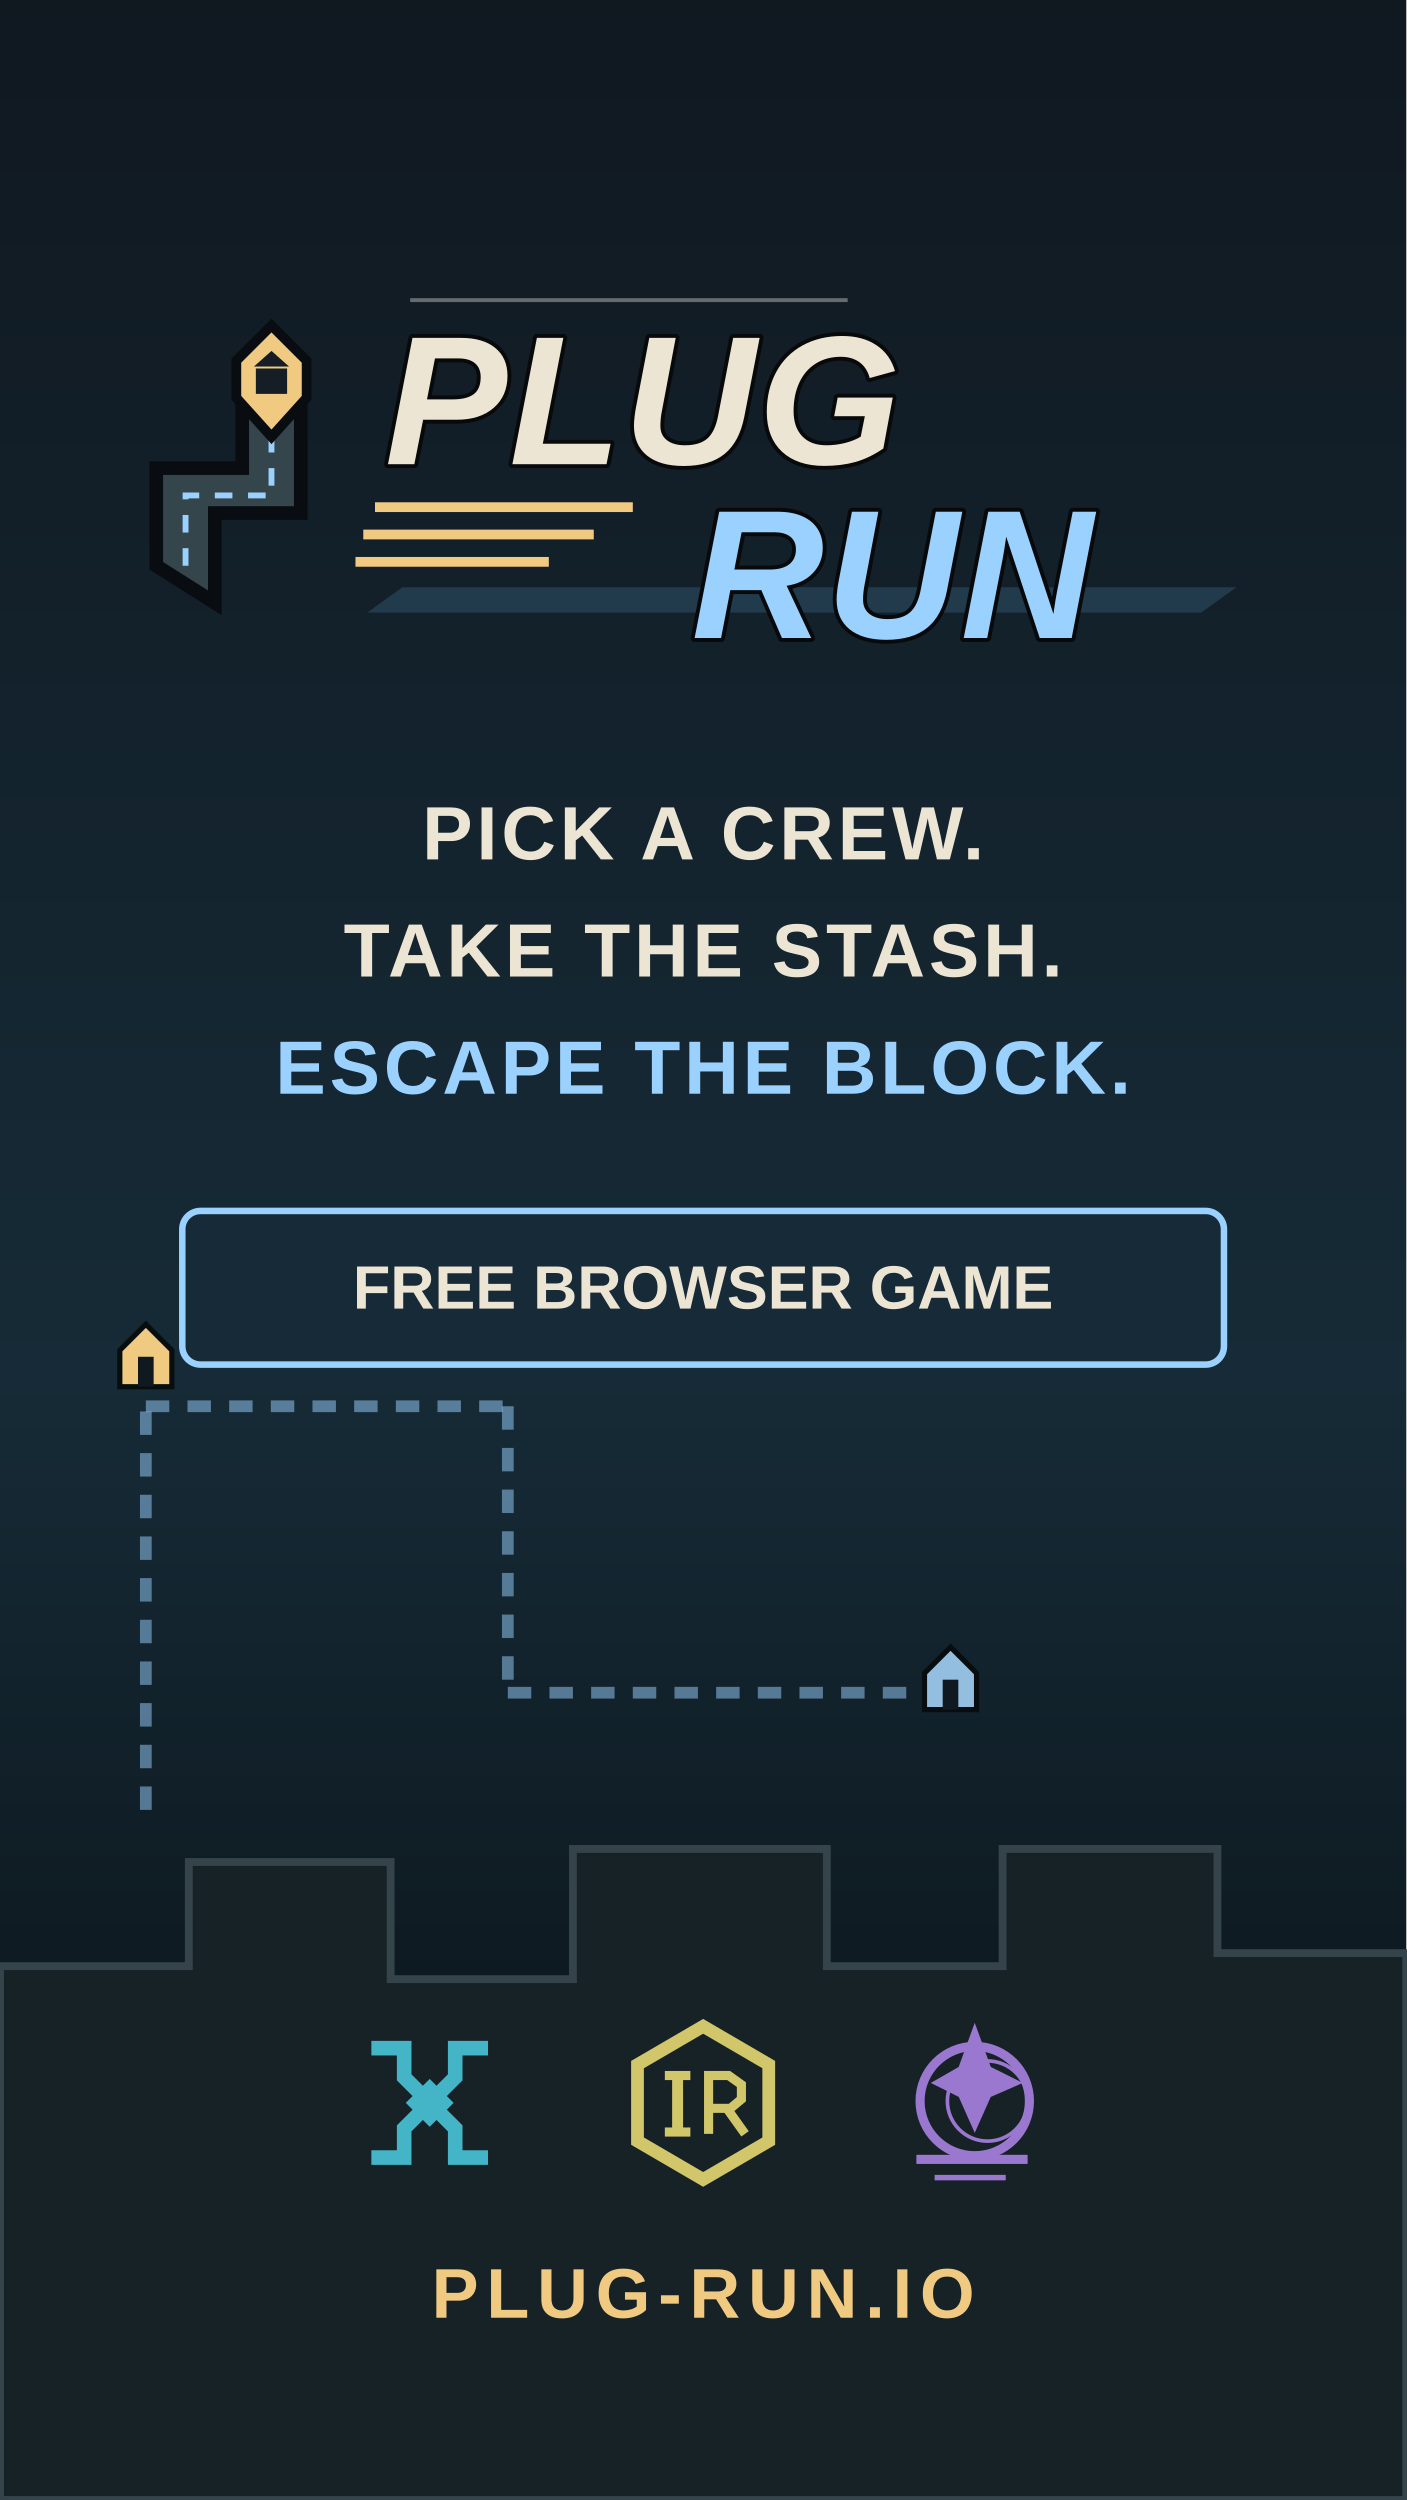
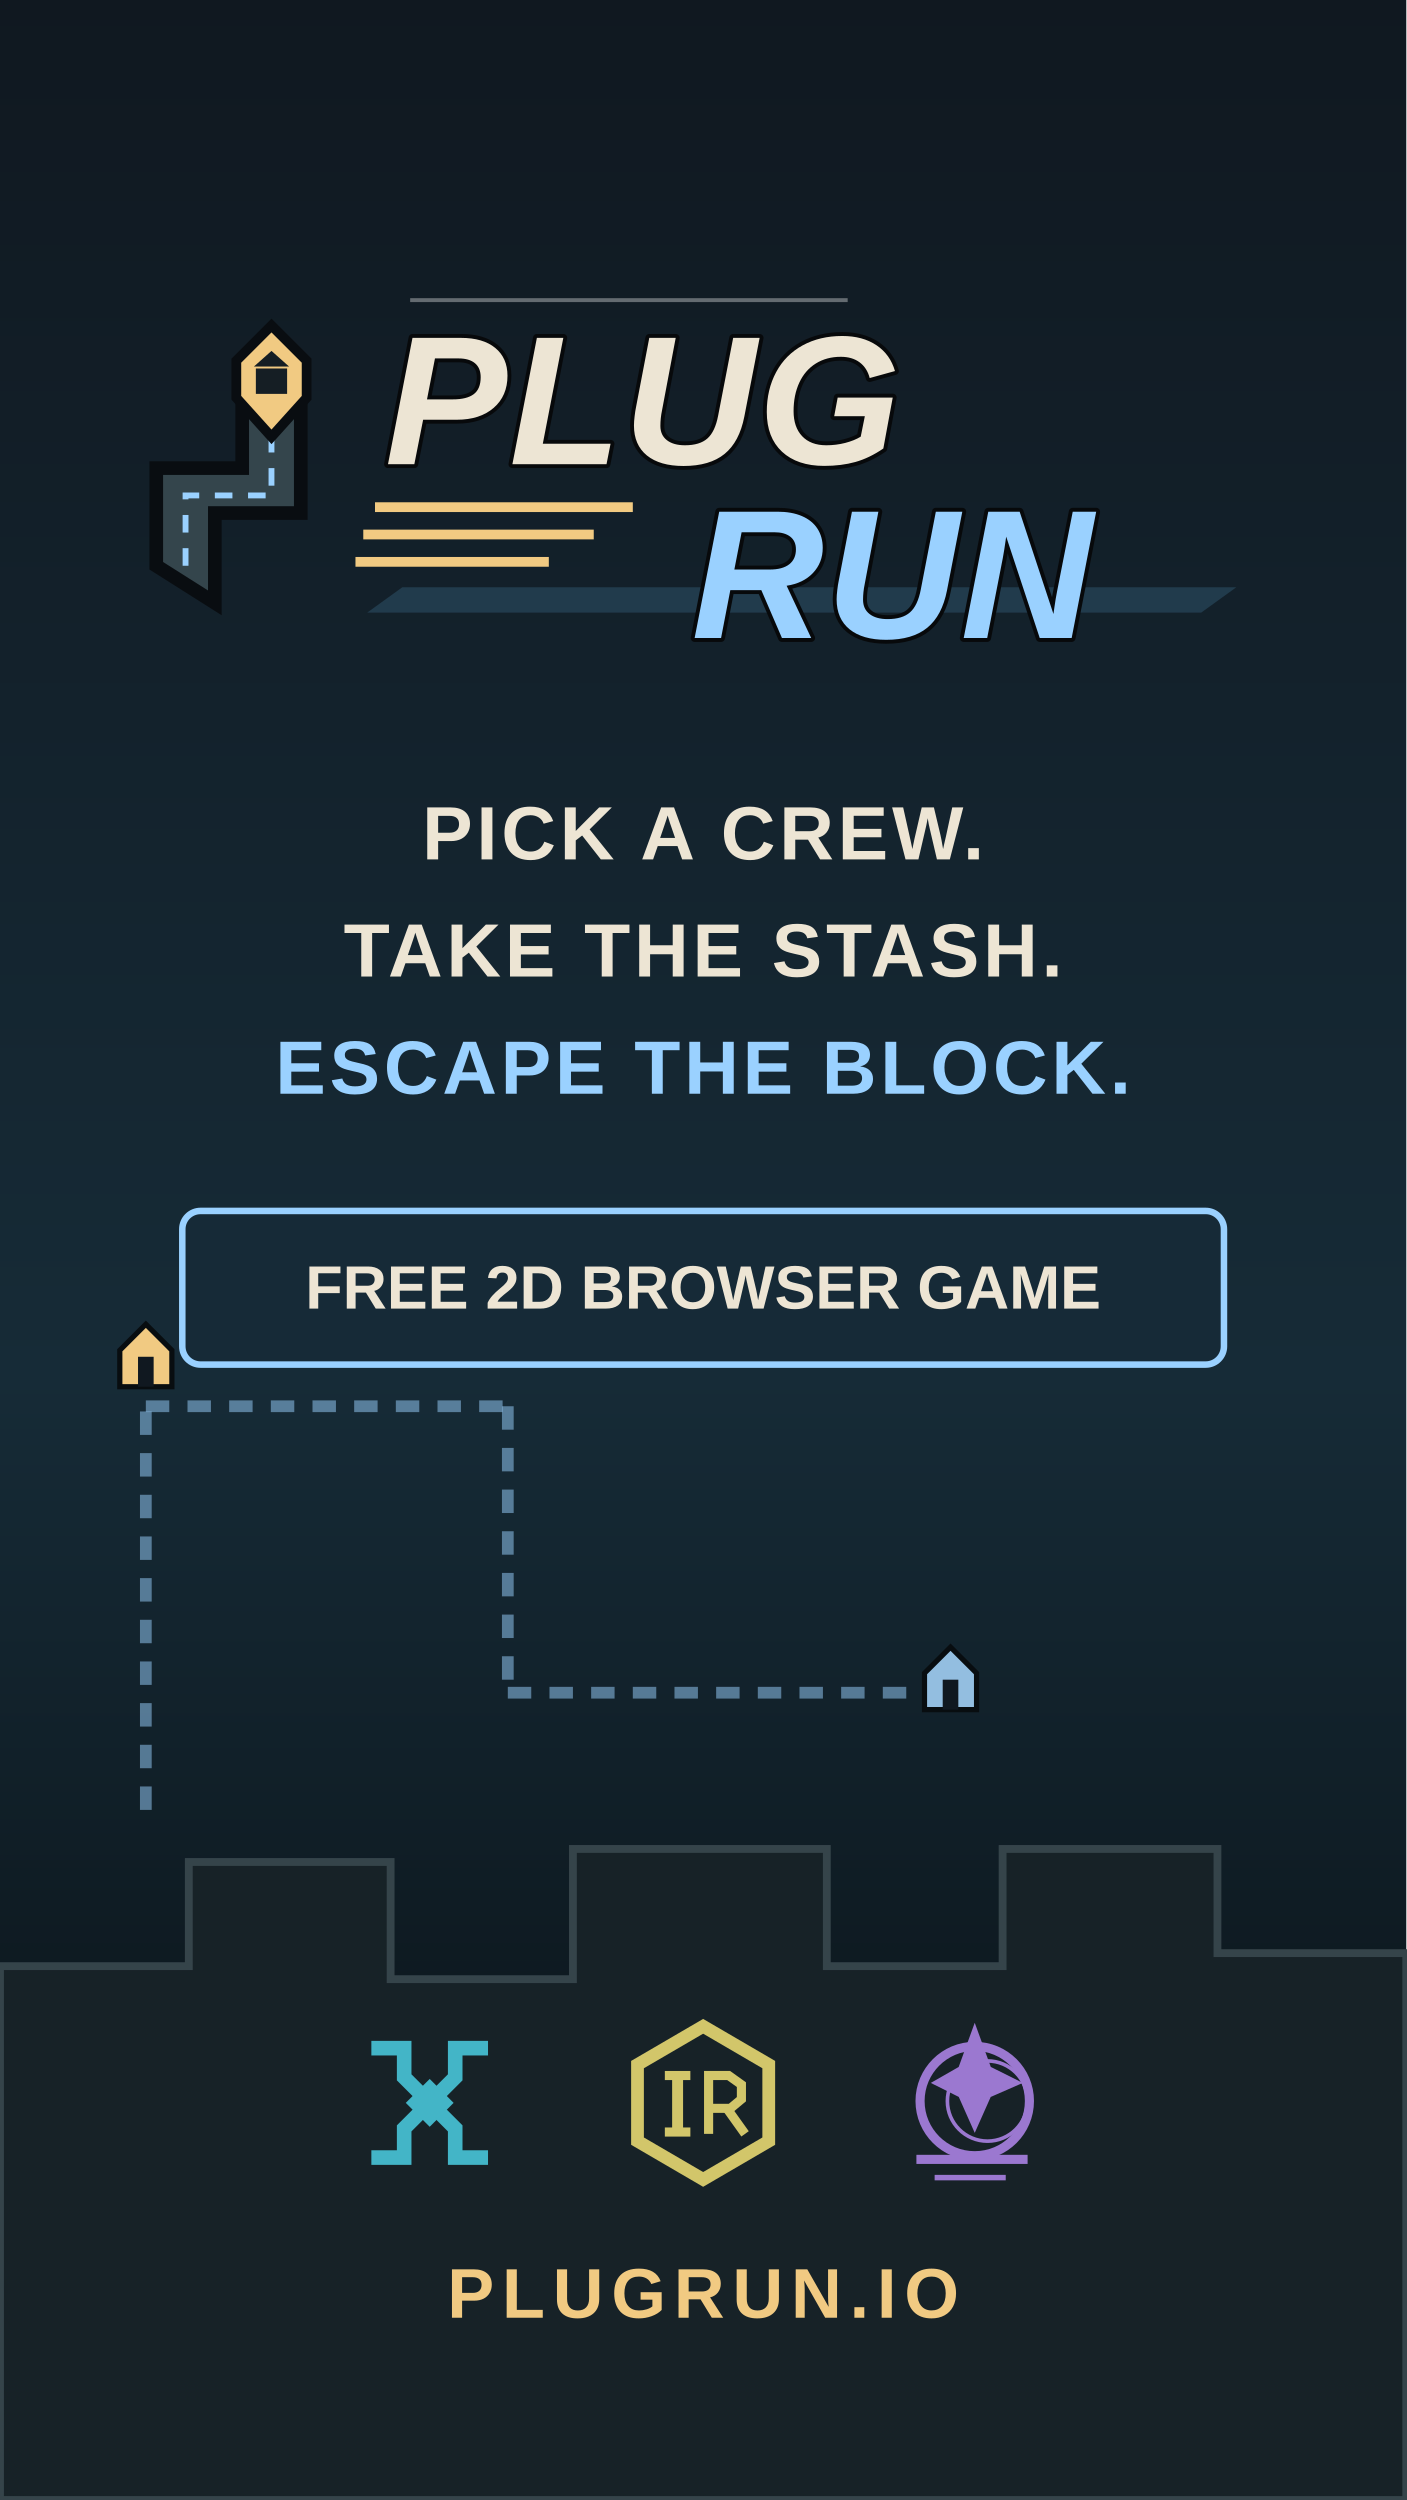
<svg xmlns="http://www.w3.org/2000/svg" width="1080" height="1920" viewBox="0 0 1080 1920" role="img" aria-labelledby="title desc">
  <defs>
    <linearGradient id="sky" x2="0" y2="1">
      <stop stop-color="#101820" />
      <stop offset=".55" stop-color="#162b37" />
      <stop offset="1" stop-color="#070b0e" />
    </linearGradient>
  </defs>
  <rect width="1080" height="1920" fill="url(#sky)" />
  <path d="M0 1580H1080M0 1630H1080" stroke="#34454c" stroke-width="7" />
  <path d="M0 1510H145V1430H300V1520H440V1420H635V1510H770V1420H935V1500H1080V1920H0Z" fill="#172227" stroke="#35444a" stroke-width="6" />
  <path d="M112 1390L112 1080" stroke="#9ad1ff" stroke-width="9" stroke-dasharray="18 14" opacity=".5" />
  <path d="M112 1080L390 1080" stroke="#9ad1ff" stroke-width="9" stroke-dasharray="18 14" opacity=".5" />
  <path d="M390 1080L390 1300" stroke="#9ad1ff" stroke-width="9" stroke-dasharray="18 14" opacity=".5" />
  <path d="M390 1300L730 1300" stroke="#9ad1ff" stroke-width="9" stroke-dasharray="18 14" opacity=".5" />
  <g transform="translate(92 1017)">
    <path d="M0 20L20 0L40 20V48H0Z" fill="#f1ca82" stroke="#080d10" stroke-width="4" />
    <rect x="14" y="25" width="12" height="23" fill="#101820" />
  </g>
  <g transform="translate(710 1265)">
    <path d="M0 20L20 0L40 20V48H0Z" fill="#93bee0" stroke="#080d10" stroke-width="4" />
    <rect x="14" y="25" width="12" height="23" fill="#101820" />
  </g>
  <svg x="90" y="220" width="900" height="288" viewBox="0 0 600 192">
    <g transform="translate(0 8)">
      <path d="M20 135V85H64V36H94V108H50V154Z" fill="#34454c" stroke="#090d11" stroke-width="7" />
      <path d="M35 135V99H79V55" fill="none" stroke="#9ad1ff" stroke-width="3" stroke-dasharray="9 8" />
      <path d="M61 30L79 12L97 30V49L79 69L61 49Z" fill="#f1ca82" stroke="#090d11" stroke-width="5" />
      <path d="M71 34H87V47H71Z" fill="#151e24" />
      <path d="M70 33L79 25L88 33Z" fill="#151e24" />
    </g>
    <path d="M128 167H555L573 154H146Z" fill="#213b4c" />
    <g font-family="Impact, Haettenschweiler, 'Arial Narrow Bold', 'Helvetica Neue', Arial, sans-serif" font-style="italic" font-weight="900" paint-order="stroke fill" stroke="#07090b" stroke-width="4" stroke-linejoin="round">
      <text x="137" y="91" font-size="94" letter-spacing="1" fill="#ede5d4">PLUG</text>
      <text x="294" y="180" font-size="94" letter-spacing="1" fill="#9ad1ff">RUN</text>
    </g>
    <path d="M132 113H264M126 127H244M122 141H221" stroke="#f1ca82" stroke-width="5" />
    <path d="M150 7H374" stroke="#ffffff" stroke-opacity=".35" stroke-width="2" />
  </svg>
  <text x="540" y="660" text-anchor="middle" fill="#ede5d4" font-family="Arial,sans-serif" font-size="58" font-weight="900" letter-spacing="3">PICK A CREW.</text>
  <text x="540" y="750" text-anchor="middle" fill="#ede5d4" font-family="Arial,sans-serif" font-size="58" font-weight="900" letter-spacing="3">TAKE THE STASH.</text>
  <text x="540" y="840" text-anchor="middle" fill="#9ad1ff" font-family="Arial,sans-serif" font-size="58" font-weight="900" letter-spacing="3">ESCAPE THE BLOCK.</text>
  <rect x="140" y="930" width="800" height="118" rx="14" fill="#162a37" stroke="#9ad1ff" stroke-width="5" />
-   <text x="540" y="1005" text-anchor="middle" fill="#ede5d4" font-family="Arial,sans-serif" font-size="47" font-weight="900">FREE BROWSER GAME</text>
+   <text x="540" y="1005" text-anchor="middle" fill="#ede5d4" font-family="Arial,sans-serif" font-size="47" font-weight="900">FREE 2D BROWSER GAME</text>
  <svg x="260" y="1545" width="140" height="140" viewBox="0 0 100 100" style="color:#43b5c7">
    <path d="M 18 20 L 36 20 L 36 36 L 64 64 L 64 80 L 82 80" fill="none" stroke="currentColor" stroke-width="8" />
    <path d="M 82 20 L 64 20 L 64 36 L 36 64 L 36 80 L 18 80" fill="none" stroke="currentColor" stroke-width="8" />
    <path d="M 50 39 L 61 50 L 50 61 L 39 50 Z" fill="currentColor" stroke="currentColor" stroke-width="3" />
  </svg>
  <svg x="470" y="1545" width="140" height="140" viewBox="0 0 100 100" style="color:#d2c66a">
    <path d="M 50 8 L 86 29 L 86 71 L 50 92 L 14 71 L 14 29 Z" fill="none" stroke="currentColor" stroke-width="7" />
    <path d="M 29 35 L 43 35" fill="none" stroke="currentColor" stroke-width="5" />
    <path d="M 36 35 L 36 66" fill="none" stroke="currentColor" stroke-width="6" />
    <path d="M 29 66 L 43 66" fill="none" stroke="currentColor" stroke-width="5" />
    <path d="M 53 67 L 53 35 L 64 35 L 71 40 L 71 48 L 65 53 L 53 53" fill="none" stroke="currentColor" stroke-width="5" />
    <path d="M 63 53 L 73 67" fill="none" stroke="currentColor" stroke-width="5" />
  </svg>
  <svg x="680" y="1545" width="140" height="140" viewBox="0 0 100 100" style="color:#9b78d0">
    <circle cx="49" cy="49" r="30" fill="none" stroke="currentColor" stroke-width="5" />
    <circle cx="56" cy="49" r="22" fill="none" stroke="currentColor" stroke-width="2" />
    <path d="M 49 9 L 57 31 L 73 39 L 57 46 L 49 64 L 41 46 L 27 39 L 41 31 Z" fill="currentColor" stroke="currentColor" stroke-width="2" />
    <path d="M 17 81 L 78 81" fill="none" stroke="currentColor" stroke-width="5" />
    <path d="M 27 91 L 66 91" fill="none" stroke="currentColor" stroke-width="3" />
  </svg>
-   <text x="540" y="1780" text-anchor="middle" fill="#f1ca82" font-family="Arial,sans-serif" font-size="54" font-weight="900" letter-spacing="6">PLUG-RUN.IO</text>
+   <text x="540" y="1780" text-anchor="middle" fill="#f1ca82" font-family="Arial,sans-serif" font-size="54" font-weight="900" letter-spacing="6">PLUGRUN.IO</text>
</svg>
